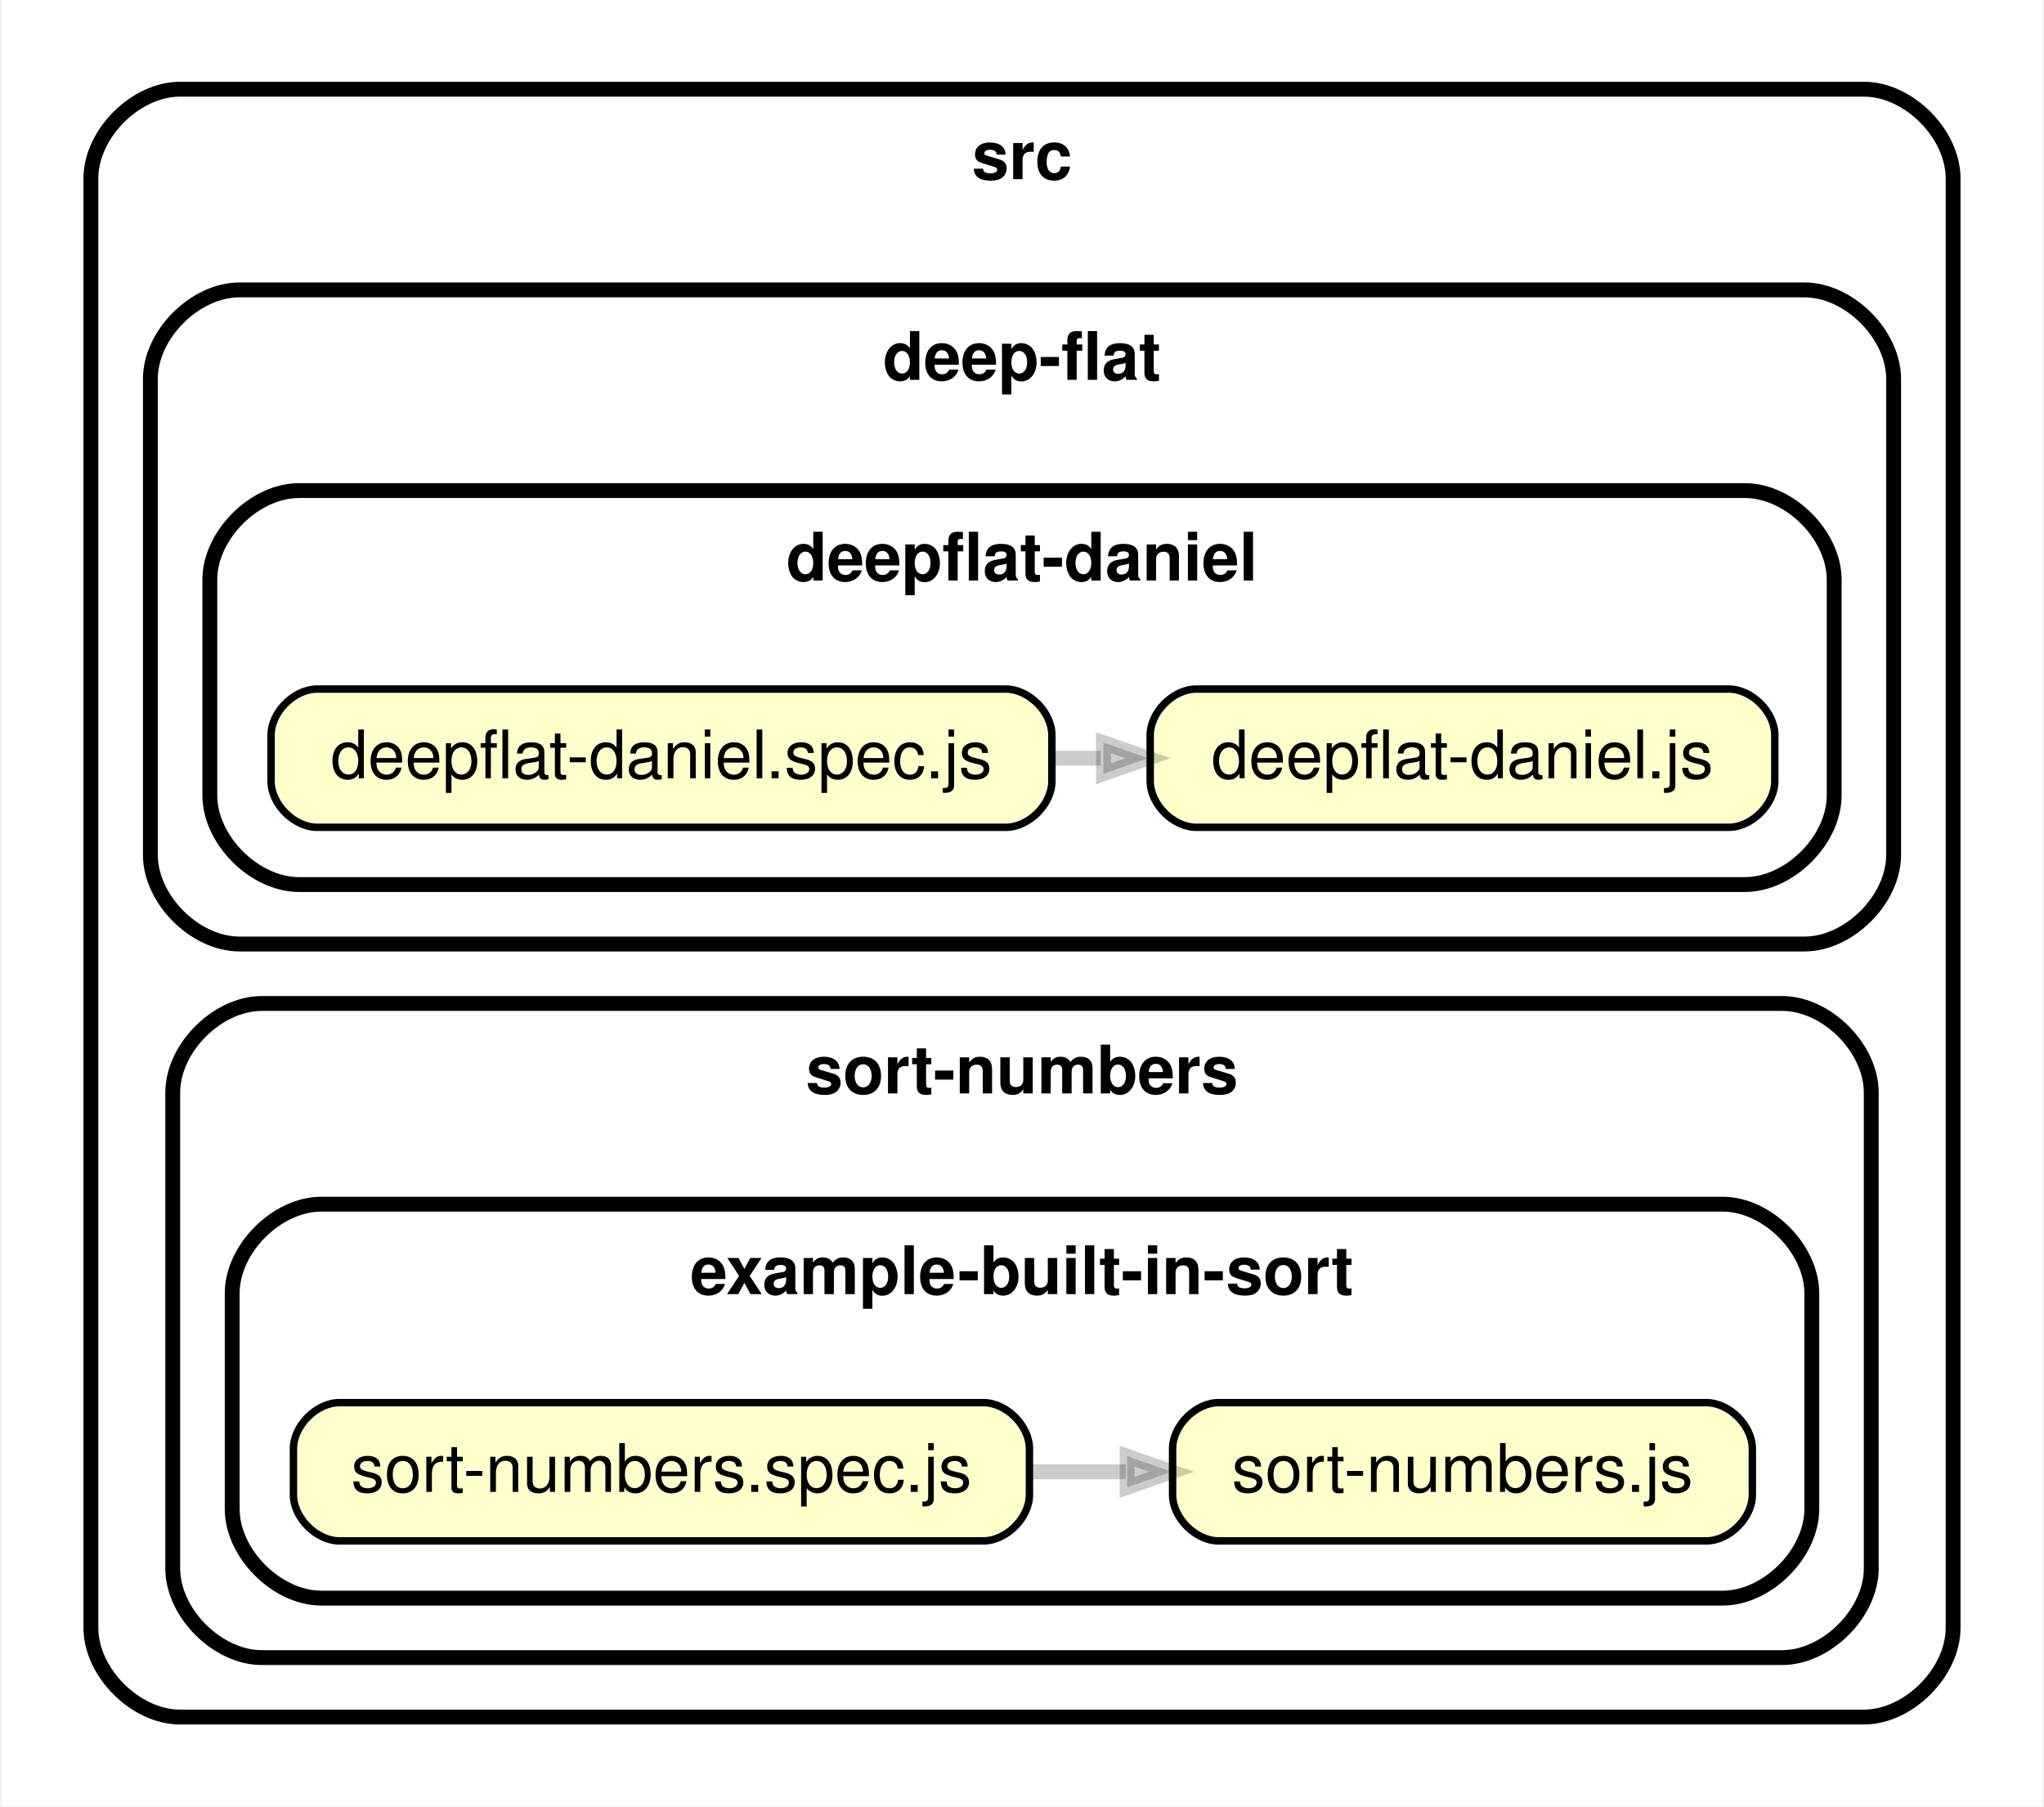
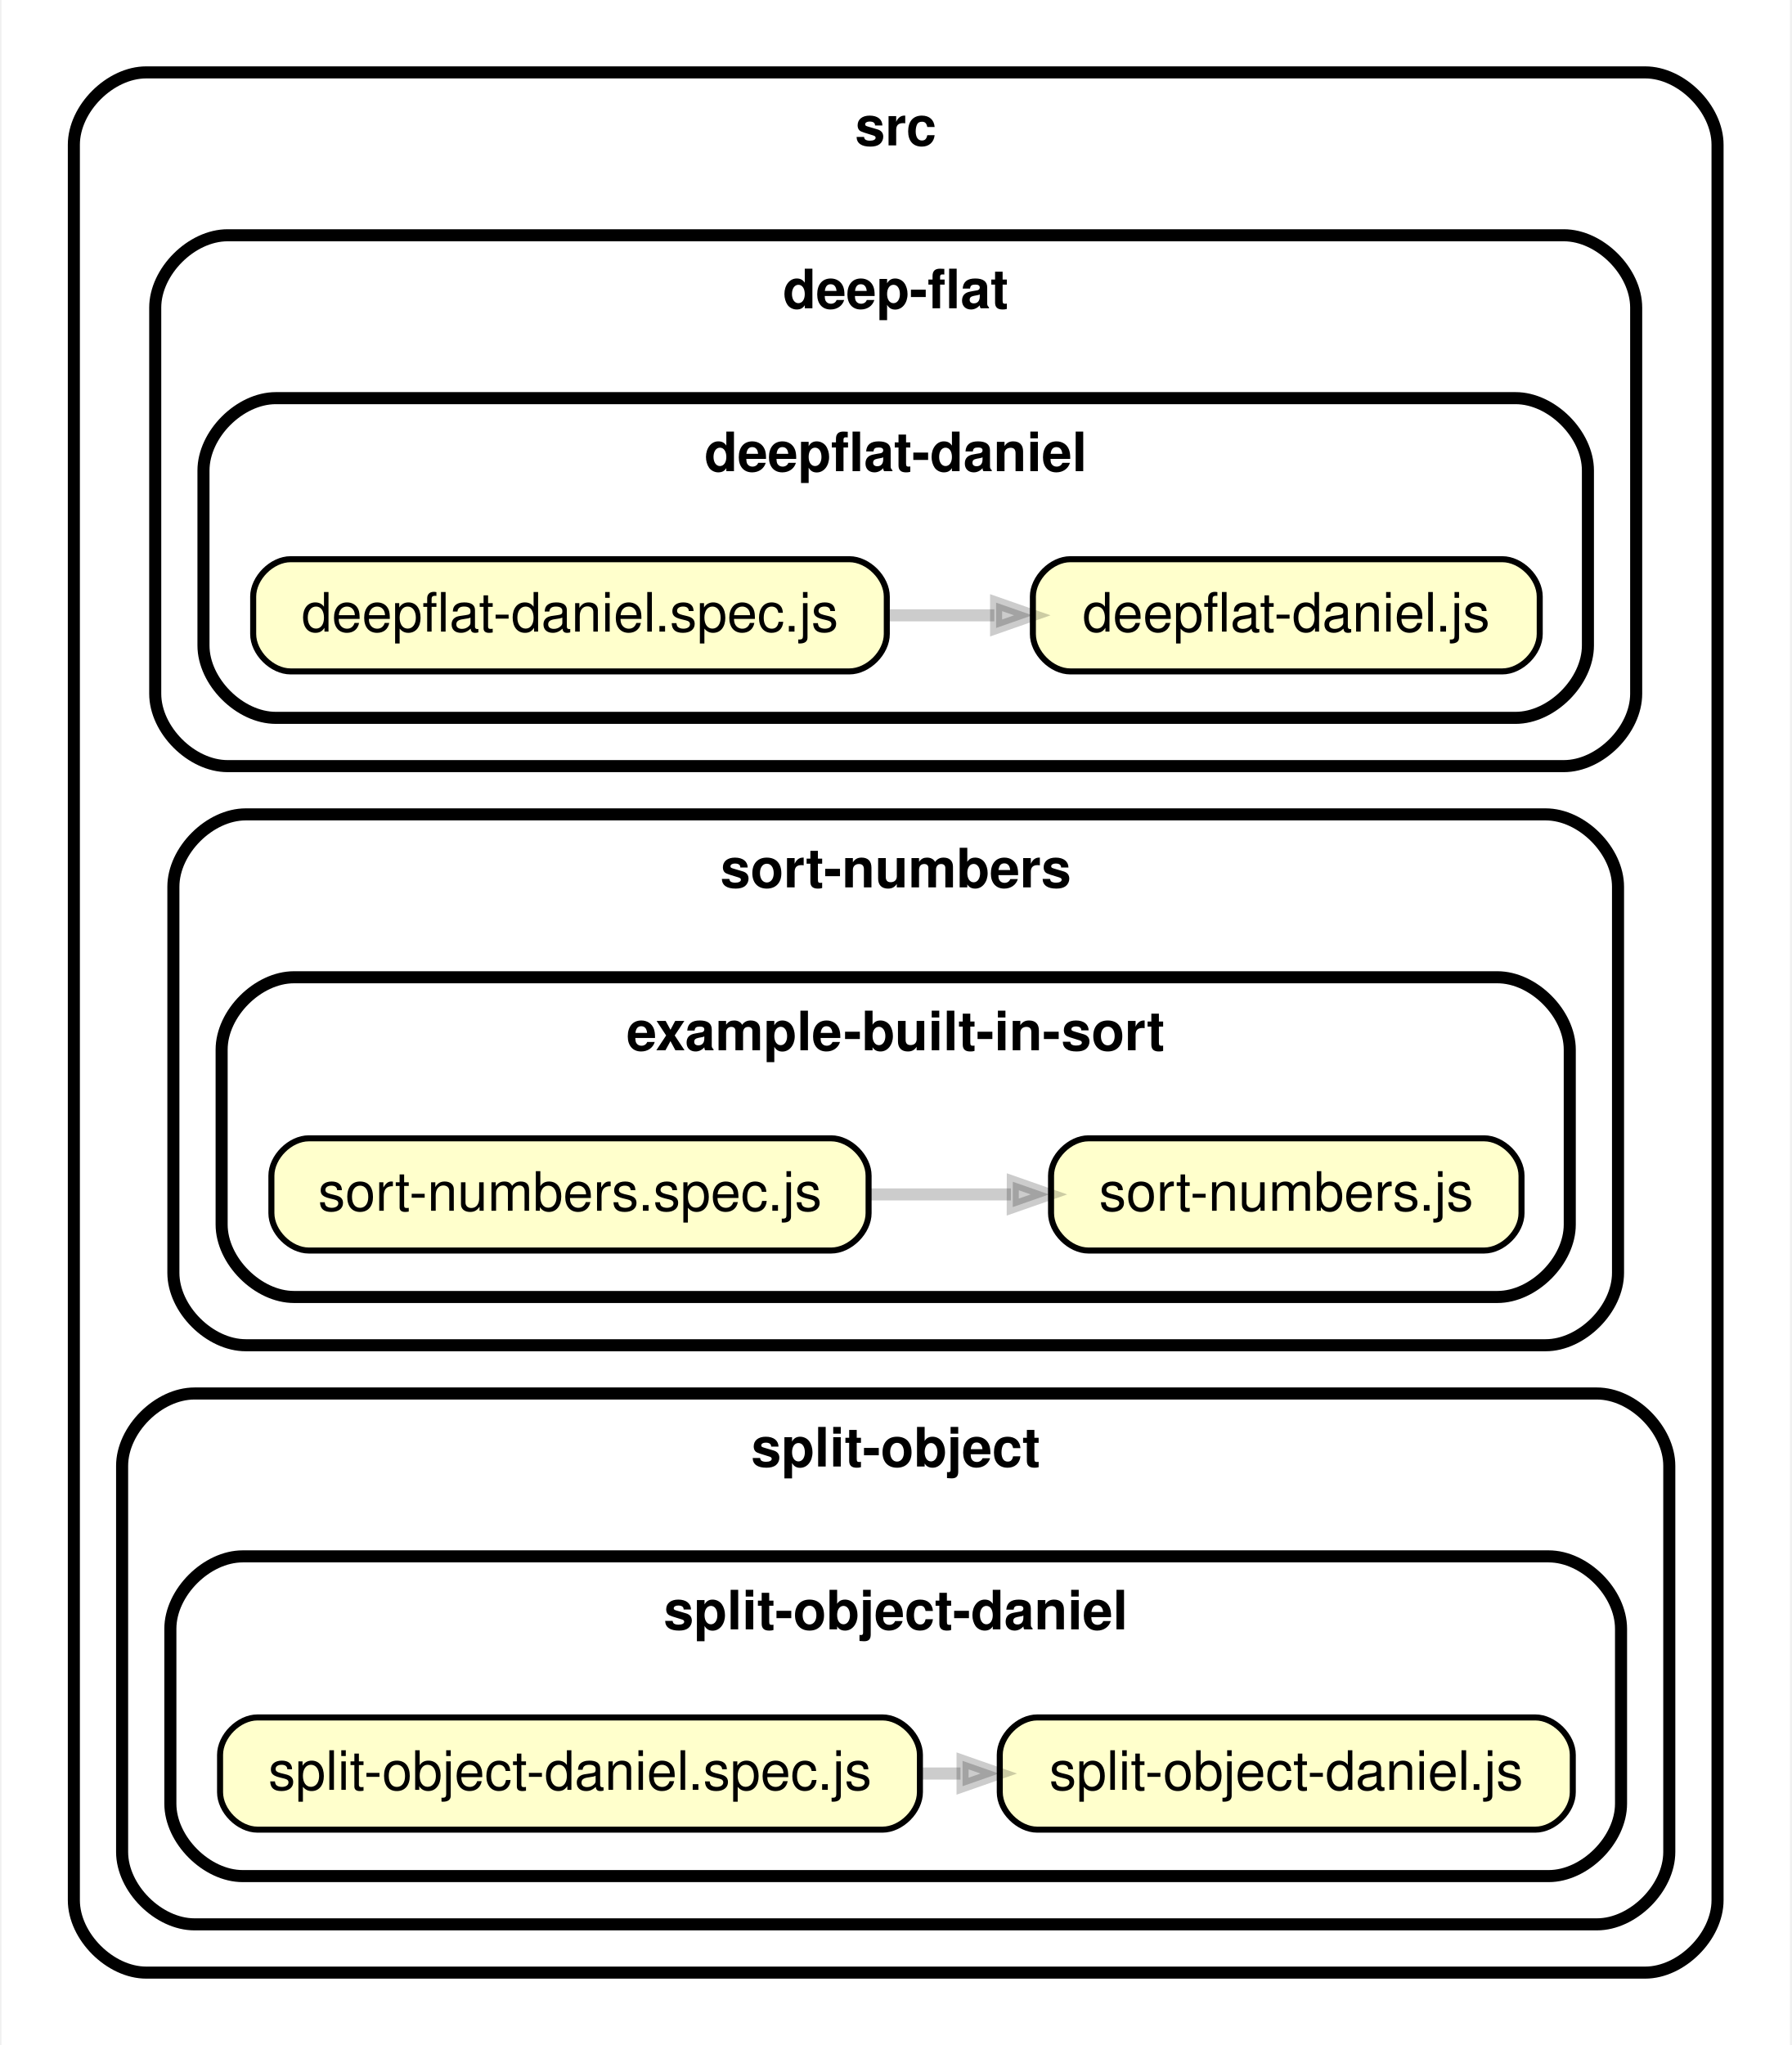
- <svg xmlns="http://www.w3.org/2000/svg" xmlns:xlink="http://www.w3.org/1999/xlink" width="275pt" height="243pt" viewBox="0.00 0.00 274.54 243.00">
-   <g id="graph0" class="graph" transform="scale(1 1) rotate(0) translate(4 239)">
-     <polygon fill="white" stroke="transparent" points="-4,4 -4,-239 270.54,-239 270.54,4 -4,4" />
+ <svg xmlns="http://www.w3.org/2000/svg" xmlns:xlink="http://www.w3.org/1999/xlink" width="297pt" height="339pt" viewBox="0.00 0.00 296.51 339.00">
+   <g id="graph0" class="graph" transform="scale(1 1) rotate(0) translate(4 335)">
+     <polygon fill="white" stroke="transparent" points="-4,4 -4,-335 292.51,-335 292.51,4 -4,4" />
    <g id="clust1" class="cluster">
-       <path fill="#ffffff" stroke="black" stroke-width="2" d="M20,-8C20,-8 246.54,-8 246.54,-8 252.54,-8 258.54,-14 258.54,-20 258.54,-20 258.54,-215 258.54,-215 258.54,-221 252.54,-227 246.54,-227 246.54,-227 20,-227 20,-227 14,-227 8,-221 8,-215 8,-215 8,-20 8,-20 8,-14 14,-8 20,-8" />
-       <text text-anchor="middle" x="133.27" y="-214.9" font-family="Helvetica,sans-Serif" font-weight="bold" font-size="9.00">src</text>
+       <path fill="#ffffff" stroke="black" stroke-width="2" d="M20,-8C20,-8 268.51,-8 268.51,-8 274.51,-8 280.51,-14 280.51,-20 280.51,-20 280.51,-311 280.51,-311 280.51,-317 274.51,-323 268.51,-323 268.51,-323 20,-323 20,-323 14,-323 8,-317 8,-311 8,-311 8,-20 8,-20 8,-14 14,-8 20,-8" />
+       <text text-anchor="middle" x="144.26" y="-310.9" font-family="Helvetica,sans-Serif" font-weight="bold" font-size="9.00">src</text>
    </g>
    <g id="clust2" class="cluster">
-       <path fill="#ffffff" stroke="black" stroke-width="2" d="M28,-112C28,-112 238.54,-112 238.54,-112 244.54,-112 250.54,-118 250.54,-124 250.54,-124 250.54,-188 250.54,-188 250.54,-194 244.54,-200 238.54,-200 238.54,-200 28,-200 28,-200 22,-200 16,-194 16,-188 16,-188 16,-124 16,-124 16,-118 22,-112 28,-112" />
-       <text text-anchor="middle" x="133.27" y="-187.9" font-family="Helvetica,sans-Serif" font-weight="bold" font-size="9.00">deep-flat</text>
+       <path fill="#ffffff" stroke="black" stroke-width="2" d="M33.49,-208C33.49,-208 255.02,-208 255.02,-208 261.02,-208 267.02,-214 267.02,-220 267.02,-220 267.02,-284 267.02,-284 267.02,-290 261.02,-296 255.02,-296 255.02,-296 33.49,-296 33.49,-296 27.49,-296 21.49,-290 21.49,-284 21.49,-284 21.49,-220 21.49,-220 21.49,-214 27.49,-208 33.49,-208" />
+       <text text-anchor="middle" x="144.26" y="-283.9" font-family="Helvetica,sans-Serif" font-weight="bold" font-size="9.00">deep-flat</text>
    </g>
    <g id="clust3" class="cluster">
-       <path fill="#ffffff" stroke="black" stroke-width="2" d="M36,-120C36,-120 230.54,-120 230.54,-120 236.54,-120 242.54,-126 242.54,-132 242.54,-132 242.54,-161 242.54,-161 242.54,-167 236.54,-173 230.54,-173 230.54,-173 36,-173 36,-173 30,-173 24,-167 24,-161 24,-161 24,-132 24,-132 24,-126 30,-120 36,-120" />
-       <text text-anchor="middle" x="133.27" y="-160.9" font-family="Helvetica,sans-Serif" font-weight="bold" font-size="9.00">deepflat-daniel</text>
+       <path fill="#ffffff" stroke="black" stroke-width="2" d="M41.49,-216C41.49,-216 247.02,-216 247.02,-216 253.02,-216 259.02,-222 259.02,-228 259.02,-228 259.02,-257 259.02,-257 259.02,-263 253.02,-269 247.02,-269 247.02,-269 41.49,-269 41.49,-269 35.49,-269 29.49,-263 29.49,-257 29.49,-257 29.49,-228 29.49,-228 29.49,-222 35.49,-216 41.49,-216" />
+       <text text-anchor="middle" x="144.26" y="-256.9" font-family="Helvetica,sans-Serif" font-weight="bold" font-size="9.00">deepflat-daniel</text>
    </g>
    <g id="clust4" class="cluster">
-       <path fill="#ffffff" stroke="black" stroke-width="2" d="M31.01,-16C31.01,-16 235.53,-16 235.53,-16 241.53,-16 247.53,-22 247.53,-28 247.53,-28 247.53,-92 247.53,-92 247.53,-98 241.53,-104 235.53,-104 235.53,-104 31.01,-104 31.01,-104 25.01,-104 19.01,-98 19.01,-92 19.01,-92 19.01,-28 19.01,-28 19.01,-22 25.01,-16 31.01,-16" />
-       <text text-anchor="middle" x="133.27" y="-91.9" font-family="Helvetica,sans-Serif" font-weight="bold" font-size="9.00">sort-numbers</text>
+       <path fill="#ffffff" stroke="black" stroke-width="2" d="M36.5,-112C36.5,-112 252.01,-112 252.01,-112 258.01,-112 264.01,-118 264.01,-124 264.01,-124 264.01,-188 264.01,-188 264.01,-194 258.01,-200 252.01,-200 252.01,-200 36.5,-200 36.5,-200 30.5,-200 24.5,-194 24.5,-188 24.5,-188 24.5,-124 24.5,-124 24.5,-118 30.5,-112 36.5,-112" />
+       <text text-anchor="middle" x="144.26" y="-187.9" font-family="Helvetica,sans-Serif" font-weight="bold" font-size="9.00">sort-numbers</text>
    </g>
    <g id="clust5" class="cluster">
-       <path fill="#ffffff" stroke="black" stroke-width="2" d="M39.01,-24C39.01,-24 227.53,-24 227.53,-24 233.53,-24 239.53,-30 239.53,-36 239.53,-36 239.53,-65 239.53,-65 239.53,-71 233.53,-77 227.53,-77 227.53,-77 39.01,-77 39.01,-77 33.01,-77 27.01,-71 27.01,-65 27.01,-65 27.01,-36 27.01,-36 27.01,-30 33.01,-24 39.01,-24" />
-       <text text-anchor="middle" x="133.27" y="-64.9" font-family="Helvetica,sans-Serif" font-weight="bold" font-size="9.00">example-built-in-sort</text>
+       <path fill="#ffffff" stroke="black" stroke-width="2" d="M44.5,-120C44.5,-120 244.01,-120 244.01,-120 250.01,-120 256.01,-126 256.01,-132 256.01,-132 256.01,-161 256.01,-161 256.01,-167 250.01,-173 244.01,-173 244.01,-173 44.5,-173 44.5,-173 38.5,-173 32.5,-167 32.5,-161 32.5,-161 32.5,-132 32.5,-132 32.5,-126 38.5,-120 44.5,-120" />
+       <text text-anchor="middle" x="144.26" y="-160.9" font-family="Helvetica,sans-Serif" font-weight="bold" font-size="9.00">example-built-in-sort</text>
+     </g>
+     <g id="clust6" class="cluster">
+       <path fill="#ffffff" stroke="black" stroke-width="2" d="M28,-16C28,-16 260.51,-16 260.51,-16 266.51,-16 272.51,-22 272.51,-28 272.51,-28 272.51,-92 272.51,-92 272.51,-98 266.51,-104 260.51,-104 260.51,-104 28,-104 28,-104 22,-104 16,-98 16,-92 16,-92 16,-28 16,-28 16,-22 22,-16 28,-16" />
+       <text text-anchor="middle" x="144.26" y="-91.9" font-family="Helvetica,sans-Serif" font-weight="bold" font-size="9.00">split-object</text>
+     </g>
+     <g id="clust7" class="cluster">
+       <path fill="#ffffff" stroke="black" stroke-width="2" d="M36,-24C36,-24 252.51,-24 252.51,-24 258.51,-24 264.51,-30 264.51,-36 264.51,-36 264.51,-65 264.51,-65 264.51,-71 258.51,-77 252.51,-77 252.51,-77 36,-77 36,-77 30,-77 24,-71 24,-65 24,-65 24,-36 24,-36 24,-30 30,-24 36,-24" />
+       <text text-anchor="middle" x="144.26" y="-64.9" font-family="Helvetica,sans-Serif" font-weight="bold" font-size="9.00">split-object-daniel</text>
    </g>
    <g id="node1" class="node">
      <g id="a_node1">
        <a xlink:href="../src/deep-flat/deepflat-daniel/deepflat-daniel.js" xlink:title="deepflat-daniel.js">
-           <path fill="#ffffcc" stroke="black" d="M228.35,-146.3C228.35,-146.3 156.72,-146.3 156.72,-146.3 153.62,-146.3 150.52,-143.2 150.52,-140.1 150.52,-140.1 150.52,-133.9 150.52,-133.9 150.52,-130.8 153.62,-127.7 156.72,-127.7 156.72,-127.7 228.35,-127.7 228.35,-127.7 231.45,-127.7 234.55,-130.8 234.55,-133.9 234.55,-133.9 234.55,-140.1 234.55,-140.1 234.55,-143.2 231.45,-146.3 228.35,-146.3" />
-           <text text-anchor="middle" x="192.53" y="-134.3" font-family="Helvetica,sans-Serif" font-size="9.00">deepflat-daniel.js</text>
+           <path fill="#ffffcc" stroke="black" d="M244.83,-242.3C244.83,-242.3 173.2,-242.3 173.2,-242.3 170.1,-242.3 167,-239.2 167,-236.1 167,-236.1 167,-229.9 167,-229.9 167,-226.8 170.1,-223.7 173.2,-223.7 173.2,-223.7 244.83,-223.7 244.83,-223.7 247.93,-223.7 251.03,-226.8 251.03,-229.9 251.03,-229.9 251.03,-236.1 251.03,-236.1 251.03,-239.2 247.93,-242.3 244.83,-242.3" />
+           <text text-anchor="middle" x="209.01" y="-230.3" font-family="Helvetica,sans-Serif" font-size="9.00">deepflat-daniel.js</text>
        </a>
      </g>
    </g>
    <g id="node2" class="node">
      <g id="a_node2">
        <a xlink:href="../src/deep-flat/deepflat-daniel/deepflat-daniel.spec.js" xlink:title="deepflat-daniel.spec.js">
-           <path fill="#ffffcc" stroke="black" d="M131.08,-146.3C131.08,-146.3 38.44,-146.3 38.44,-146.3 35.34,-146.3 32.24,-143.2 32.24,-140.1 32.24,-140.1 32.24,-133.9 32.24,-133.9 32.24,-130.8 35.34,-127.7 38.44,-127.7 38.44,-127.7 131.08,-127.7 131.08,-127.7 134.19,-127.7 137.29,-130.8 137.29,-133.9 137.29,-133.9 137.29,-140.1 137.29,-140.1 137.29,-143.2 134.19,-146.3 131.08,-146.3" />
-           <text text-anchor="middle" x="84.76" y="-134.3" font-family="Helvetica,sans-Serif" font-size="9.00">deepflat-daniel.spec.js</text>
+           <path fill="#ffffcc" stroke="black" d="M136.58,-242.3C136.58,-242.3 43.93,-242.3 43.93,-242.3 40.83,-242.3 37.73,-239.2 37.73,-236.1 37.73,-236.1 37.73,-229.9 37.73,-229.9 37.73,-226.8 40.83,-223.7 43.93,-223.7 43.93,-223.7 136.58,-223.7 136.58,-223.7 139.68,-223.7 142.78,-226.8 142.78,-229.9 142.78,-229.9 142.78,-236.1 142.78,-236.1 142.78,-239.2 139.68,-242.3 136.58,-242.3" />
+           <text text-anchor="middle" x="90.26" y="-230.3" font-family="Helvetica,sans-Serif" font-size="9.00">deepflat-daniel.spec.js</text>
        </a>
      </g>
    </g>
    <g id="edge1" class="edge">
-       <path fill="none" stroke="#000000" stroke-width="2" stroke-opacity="0.2" d="M137.41,-137C139.56,-137 141.71,-137 143.85,-137" />
-       <polygon fill="#000000" fill-opacity="0.2" stroke="#000000" stroke-width="2" stroke-opacity="0.2" points="144.23,-139.1 150.23,-137 144.23,-134.9 144.23,-139.1" />
+       <path fill="none" stroke="#000000" stroke-width="2" stroke-opacity="0.2" d="M142.81,-233C148.73,-233 154.74,-233 160.61,-233" />
+       <polygon fill="#000000" fill-opacity="0.2" stroke="#000000" stroke-width="2" stroke-opacity="0.2" points="160.9,-235.1 166.9,-233 160.9,-230.9 160.9,-235.1" />
    </g>
    <g id="node3" class="node">
      <g id="a_node3">
        <a xlink:href="../src/sort-numbers/example-built-in-sort/sort-numbers.js" xlink:title="sort-numbers.js">
-           <path fill="#ffffcc" stroke="black" d="M225.33,-50.3C225.33,-50.3 159.73,-50.3 159.73,-50.3 156.63,-50.3 153.53,-47.2 153.53,-44.1 153.53,-44.1 153.53,-37.9 153.53,-37.9 153.53,-34.8 156.63,-31.7 159.73,-31.7 159.73,-31.7 225.33,-31.7 225.33,-31.7 228.43,-31.7 231.53,-34.8 231.53,-37.9 231.53,-37.9 231.53,-44.1 231.53,-44.1 231.53,-47.2 228.43,-50.3 225.33,-50.3" />
-           <text text-anchor="middle" x="192.53" y="-38.3" font-family="Helvetica,sans-Serif" font-size="9.00">sort-numbers.js</text>
+           <path fill="#ffffcc" stroke="black" d="M241.81,-146.3C241.81,-146.3 176.21,-146.3 176.21,-146.3 173.11,-146.3 170.01,-143.2 170.01,-140.1 170.01,-140.1 170.01,-133.9 170.01,-133.9 170.01,-130.8 173.11,-127.7 176.21,-127.7 176.21,-127.7 241.81,-127.7 241.81,-127.7 244.91,-127.7 248.01,-130.8 248.01,-133.9 248.01,-133.9 248.01,-140.1 248.01,-140.1 248.01,-143.2 244.91,-146.3 241.81,-146.3" />
+           <text text-anchor="middle" x="209.01" y="-134.3" font-family="Helvetica,sans-Serif" font-size="9.00">sort-numbers.js</text>
        </a>
      </g>
    </g>
    <g id="node4" class="node">
      <g id="a_node4">
        <a xlink:href="../src/sort-numbers/example-built-in-sort/sort-numbers.spec.js" xlink:title="sort-numbers.spec.js">
-           <path fill="#ffffcc" stroke="black" d="M128.07,-50.3C128.07,-50.3 41.45,-50.3 41.45,-50.3 38.35,-50.3 35.25,-47.2 35.25,-44.1 35.25,-44.1 35.25,-37.9 35.25,-37.9 35.25,-34.8 38.35,-31.7 41.45,-31.7 41.45,-31.7 128.07,-31.7 128.07,-31.7 131.17,-31.7 134.27,-34.8 134.27,-37.9 134.27,-37.9 134.27,-44.1 134.27,-44.1 134.27,-47.2 131.17,-50.3 128.07,-50.3" />
-           <text text-anchor="middle" x="84.76" y="-38.3" font-family="Helvetica,sans-Serif" font-size="9.00">sort-numbers.spec.js</text>
+           <path fill="#ffffcc" stroke="black" d="M133.56,-146.3C133.56,-146.3 46.95,-146.3 46.95,-146.3 43.85,-146.3 40.75,-143.2 40.75,-140.1 40.75,-140.1 40.75,-133.9 40.75,-133.9 40.75,-130.8 43.85,-127.7 46.95,-127.7 46.95,-127.7 133.56,-127.7 133.56,-127.7 136.66,-127.7 139.76,-130.8 139.76,-133.9 139.76,-133.9 139.76,-140.1 139.76,-140.1 139.76,-143.2 136.66,-146.3 133.56,-146.3" />
+           <text text-anchor="middle" x="90.26" y="-134.3" font-family="Helvetica,sans-Serif" font-size="9.00">sort-numbers.spec.js</text>
        </a>
      </g>
    </g>
    <g id="edge2" class="edge">
-       <path fill="none" stroke="#000000" stroke-width="2" stroke-opacity="0.2" d="M134.31,-41C138.62,-41 142.96,-41 147.23,-41" />
-       <polygon fill="#000000" fill-opacity="0.2" stroke="#000000" stroke-width="2" stroke-opacity="0.2" points="147.41,-43.1 153.41,-41 147.41,-38.9 147.41,-43.1" />
+       <path fill="none" stroke="#000000" stroke-width="2" stroke-opacity="0.2" d="M140.09,-137C147.81,-137 155.75,-137 163.36,-137" />
+       <polygon fill="#000000" fill-opacity="0.2" stroke="#000000" stroke-width="2" stroke-opacity="0.2" points="163.67,-139.1 169.66,-137 163.66,-134.9 163.67,-139.1" />
+     </g>
+     <g id="node5" class="node">
+       <g id="a_node5">
+         <a xlink:href="../src/split-object/split-object-daniel/split-object-daniel.js" xlink:title="split-object-daniel.js">
+           <path fill="#ffffcc" stroke="black" d="M250.31,-50.3C250.31,-50.3 167.71,-50.3 167.71,-50.3 164.61,-50.3 161.51,-47.2 161.51,-44.1 161.51,-44.1 161.51,-37.9 161.51,-37.9 161.51,-34.8 164.61,-31.7 167.71,-31.7 167.71,-31.7 250.31,-31.7 250.31,-31.7 253.41,-31.7 256.51,-34.8 256.51,-37.9 256.51,-37.9 256.51,-44.1 256.51,-44.1 256.51,-47.2 253.41,-50.3 250.31,-50.3" />
+           <text text-anchor="middle" x="209.01" y="-38.3" font-family="Helvetica,sans-Serif" font-size="9.00">split-object-daniel.js</text>
+         </a>
+       </g>
+     </g>
+     <g id="node6" class="node">
+       <g id="a_node6">
+         <a xlink:href="../src/split-object/split-object-daniel/split-object-daniel.spec.js" xlink:title="split-object-daniel.spec.js">
+           <path fill="#ffffcc" stroke="black" d="M142.07,-50.3C142.07,-50.3 38.44,-50.3 38.44,-50.3 35.34,-50.3 32.24,-47.2 32.24,-44.1 32.24,-44.1 32.24,-37.9 32.24,-37.9 32.24,-34.8 35.34,-31.7 38.44,-31.7 38.44,-31.7 142.07,-31.7 142.07,-31.7 145.17,-31.7 148.27,-34.8 148.27,-37.9 148.27,-37.9 148.27,-44.1 148.27,-44.1 148.27,-47.2 145.17,-50.3 142.07,-50.3" />
+           <text text-anchor="middle" x="90.26" y="-38.3" font-family="Helvetica,sans-Serif" font-size="9.00">split-object-daniel.spec.js</text>
+         </a>
+       </g>
+     </g>
+     <g id="edge3" class="edge">
+       <path fill="none" stroke="#000000" stroke-width="2" stroke-opacity="0.2" d="M148.61,-41C150.74,-41 152.88,-41 155,-41" />
+       <polygon fill="#000000" fill-opacity="0.2" stroke="#000000" stroke-width="2" stroke-opacity="0.2" points="155.34,-43.1 161.34,-41 155.34,-38.9 155.34,-43.1" />
    </g>
  </g>
</svg>
